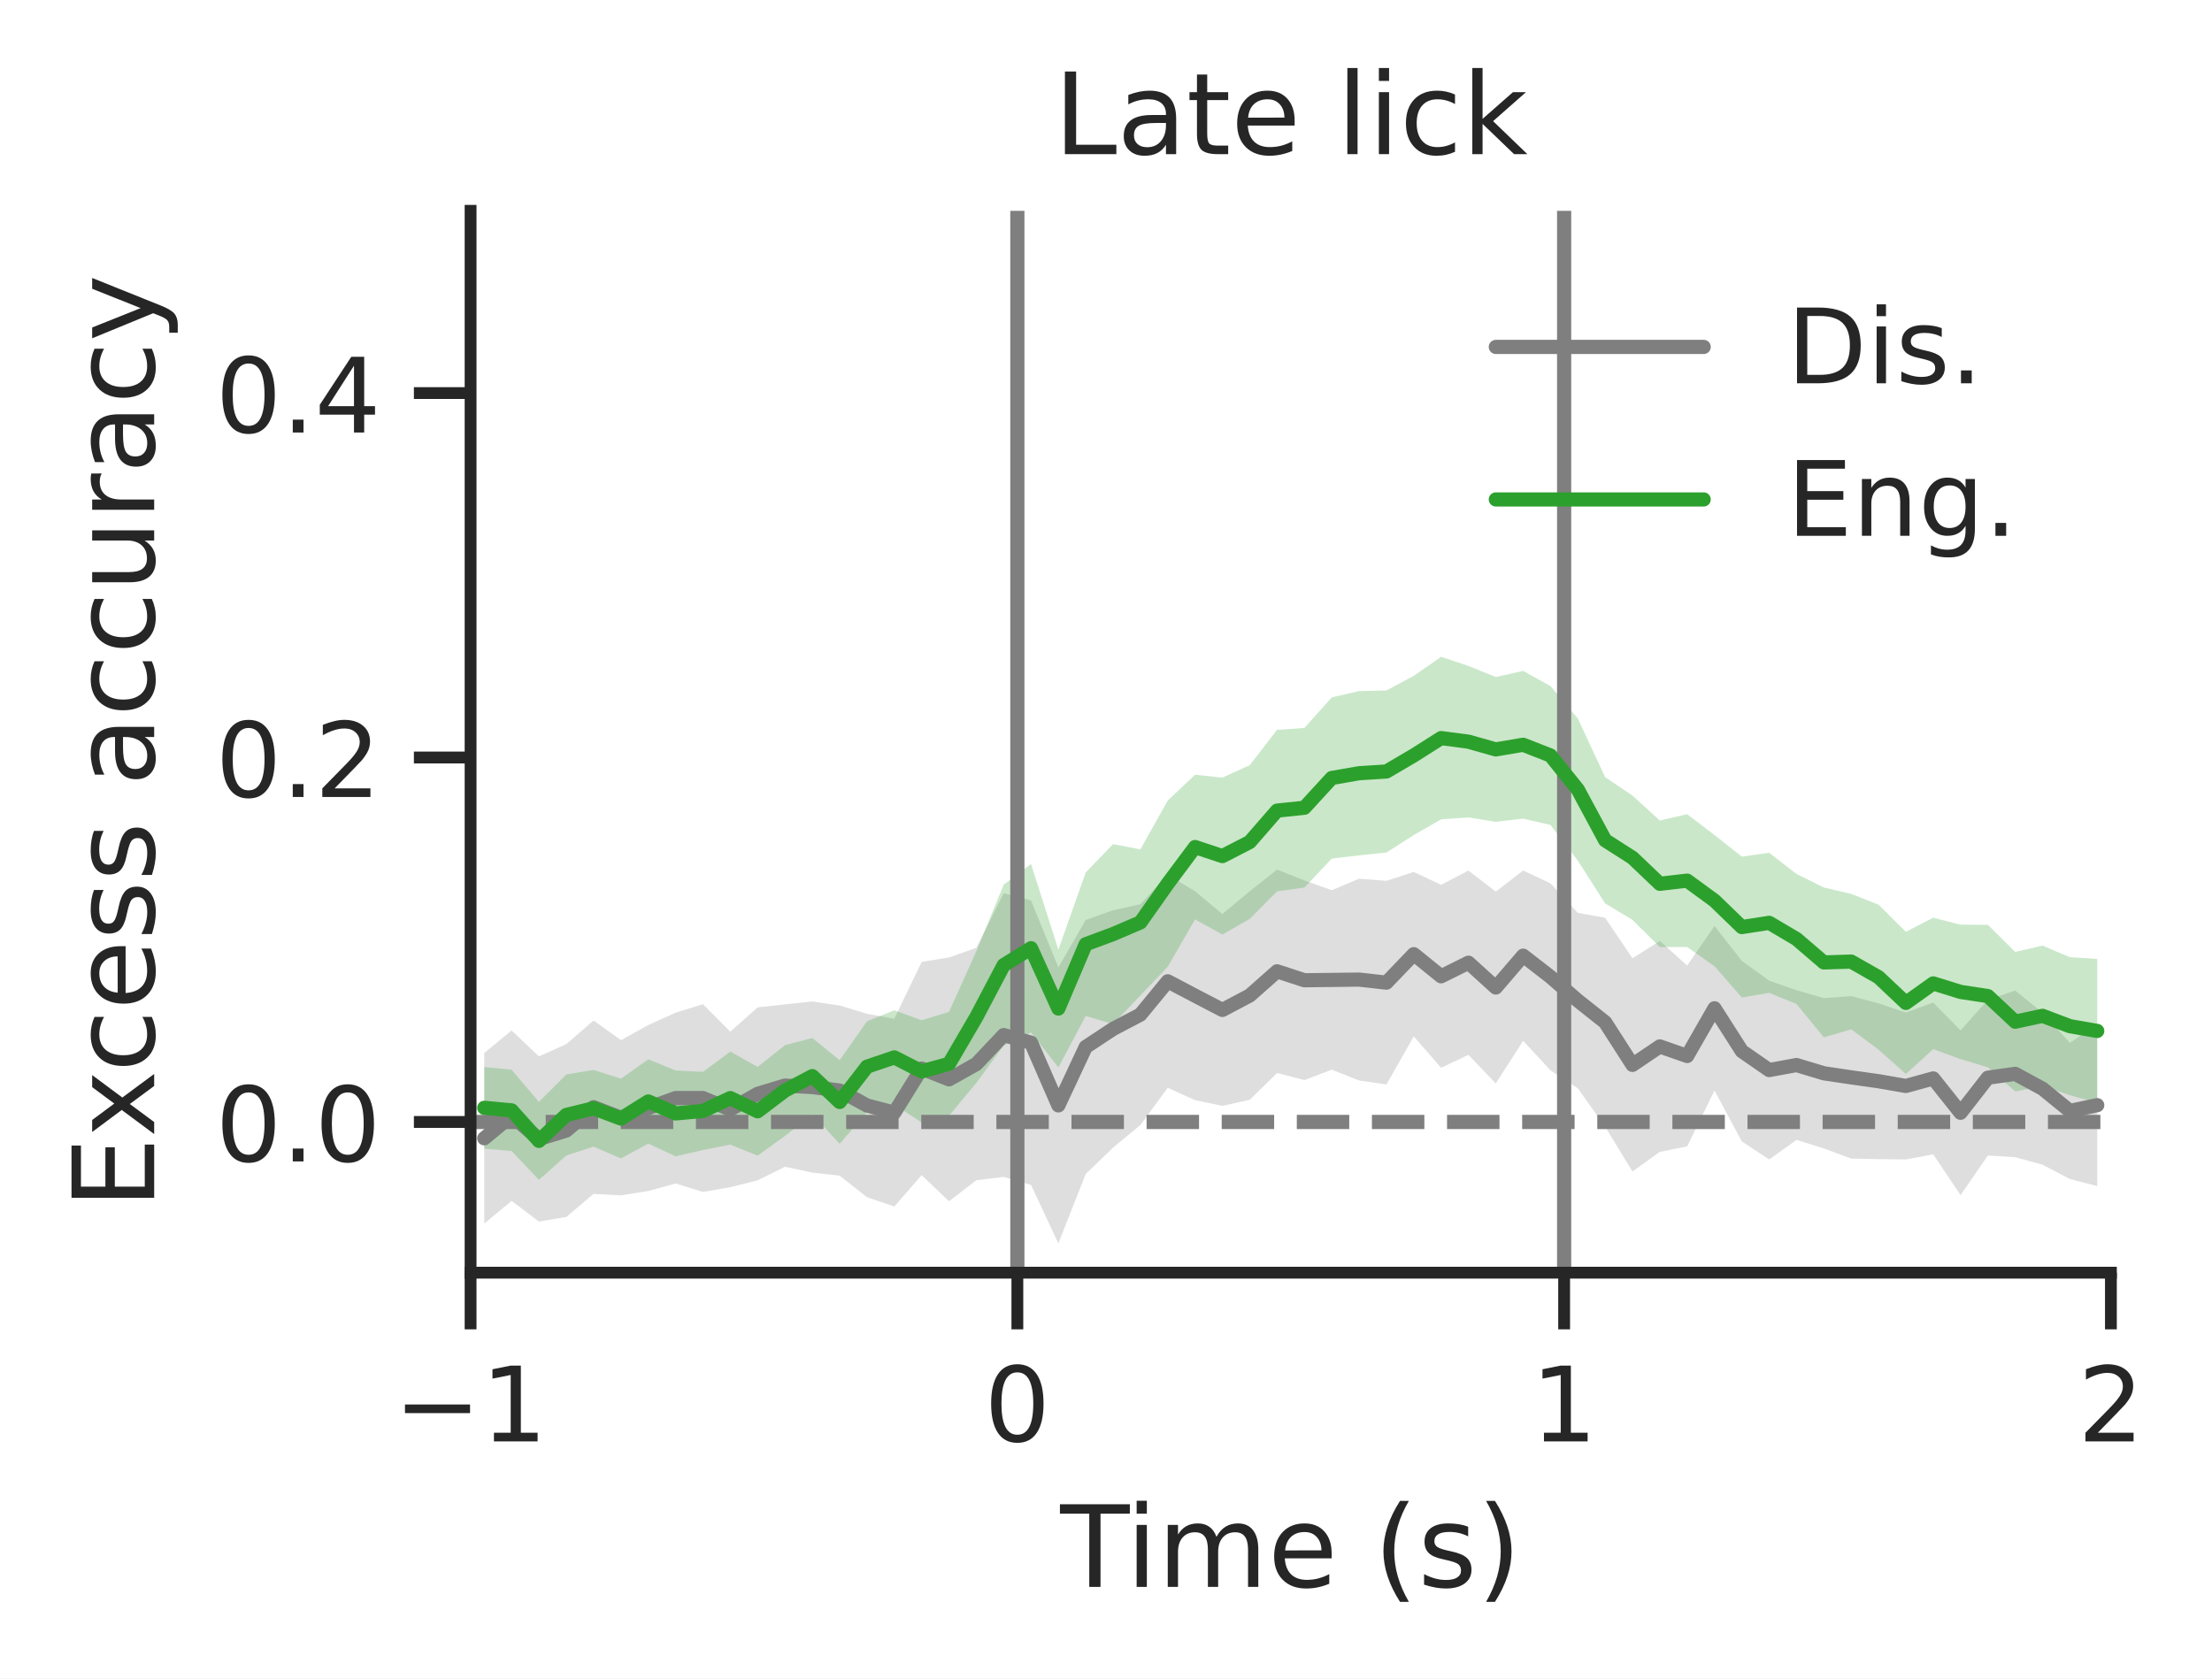
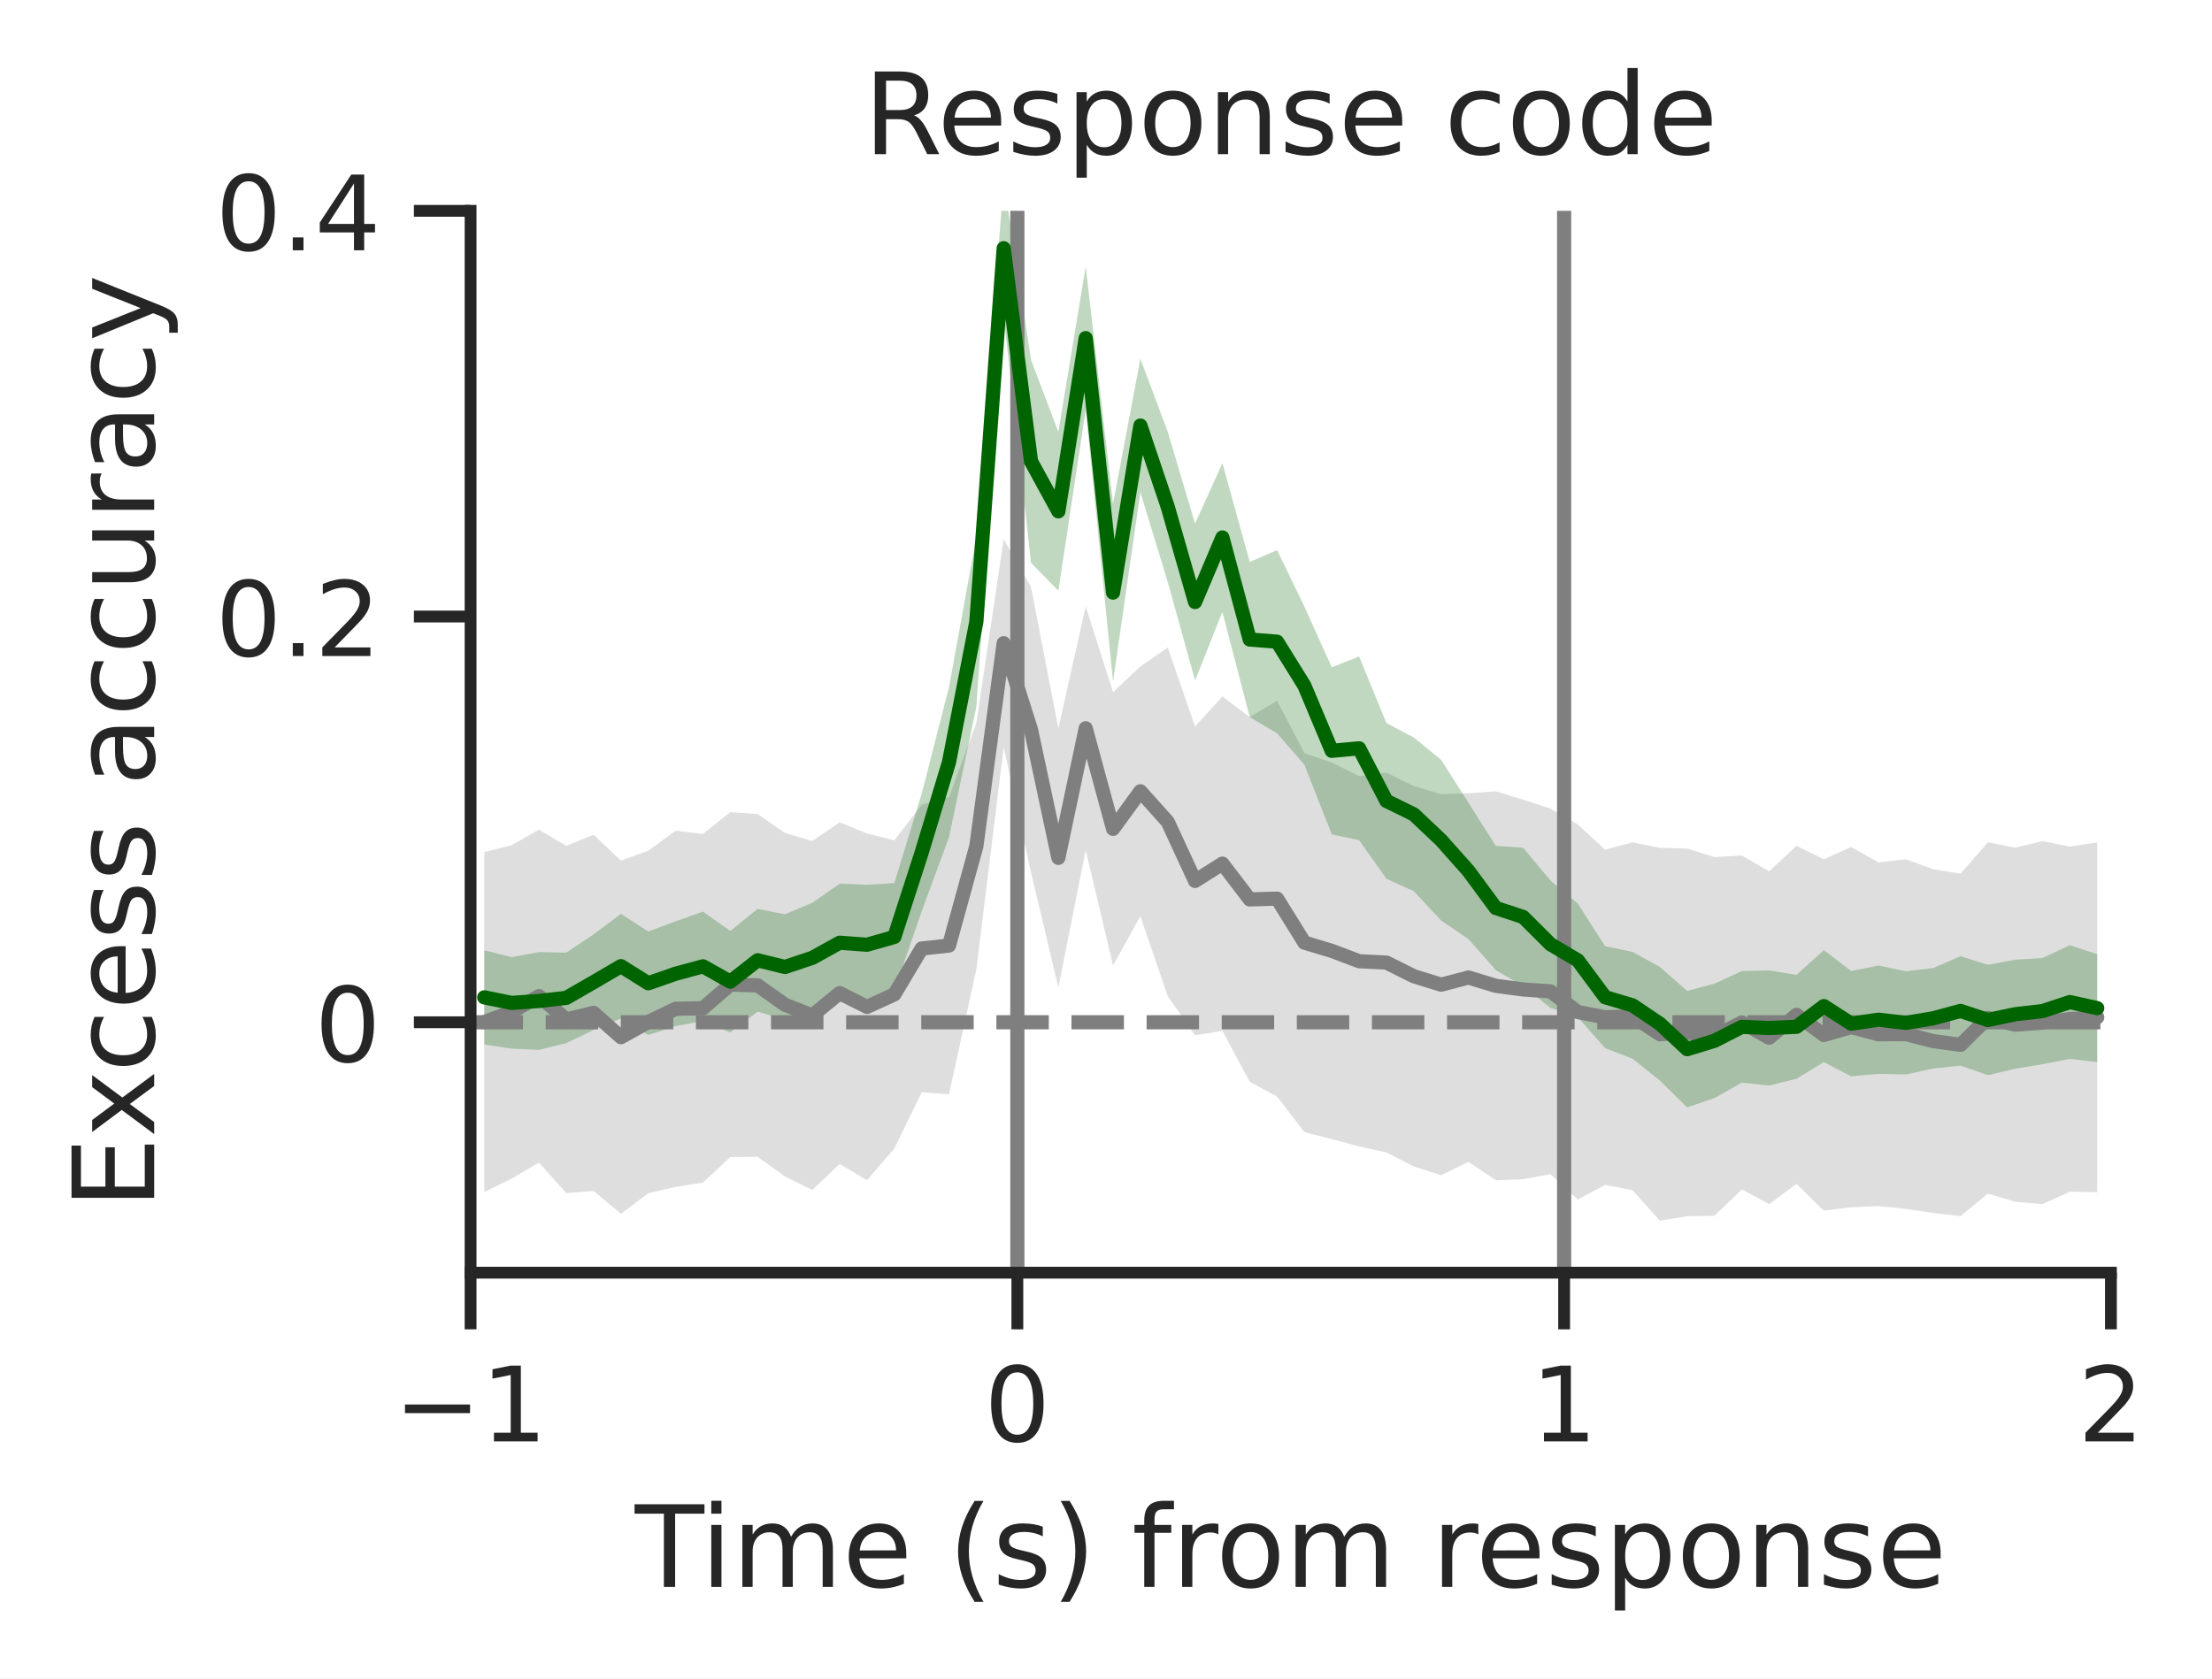
<svg xmlns="http://www.w3.org/2000/svg" xmlns:xlink="http://www.w3.org/1999/xlink" width="234.12pt" height="177.69pt" viewBox="0 0 234.12 177.69" version="1.1">
  <defs>
    <style type="text/css">*{stroke-linejoin: round; stroke-linecap: butt}</style>
  </defs>
  <g id="figure_1">
    <g id="patch_1">
      <path d="M 0 177.69  L 234.12 177.69  L 234.12 0  L 0 0  z " style="fill: #ffffff" />
    </g>
    <g id="axes_1">
      <g id="patch_2">
        <path d="M 49.807 134.73  L 223.42 134.73  L 223.42 22.318  L 49.807 22.318  z " style="fill: #ffffff" />
      </g>
      <g id="matplotlib.axis_1">
        <g id="xtick_1">
          <g id="line2d_1">
            <defs>
-               <path id="m84d039f10e" d="M 0 0  L 0 6  " style="stroke: #262626; stroke-width: 1.25" />
-             </defs>
-             <g>
-               <use xlink:href="#m84d039f10e" x="49.807" y="134.73" style="fill: #262626; stroke: #262626; stroke-width: 1.25" />
+               <path id="m0162874d51" d="M 0 0  L 0 6  " style="stroke: #262626; stroke-width: 1.25" />
+             </defs>
+             <g>
+               <use xlink:href="#m0162874d51" x="49.807" y="134.73" style="fill: #262626; stroke: #262626; stroke-width: 1.25" />
            </g>
          </g>
          <g id="text_1">
            <g style="fill: #262626" transform="translate(41.69898 152.5881) scale(0.11 -0.11)">
              <defs>
                <path id="DejaVuSans-2212" d="M 678 2272  L 4684 2272  L 4684 1741  L 678 1741  L 678 2272  z " transform="scale(0.015625)" />
                <path id="DejaVuSans-31" d="M 794 531  L 1825 531  L 1825 4091  L 703 3866  L 703 4441  L 1819 4666  L 2450 4666  L 2450 531  L 3481 531  L 3481 0  L 794 0  L 794 531  z " transform="scale(0.015625)" />
              </defs>
              <use xlink:href="#DejaVuSans-2212" />
              <use xlink:href="#DejaVuSans-31" transform="translate(83.78906 0)" />
            </g>
          </g>
        </g>
        <g id="xtick_2">
          <g id="line2d_2">
            <g>
-               <use xlink:href="#m84d039f10e" x="107.678" y="134.73" style="fill: #262626; stroke: #262626; stroke-width: 1.25" />
+               <use xlink:href="#m0162874d51" x="107.678" y="134.73" style="fill: #262626; stroke: #262626; stroke-width: 1.25" />
            </g>
          </g>
          <g id="text_2">
            <g style="fill: #262626" transform="translate(104.1788 152.5881) scale(0.11 -0.11)">
              <defs>
                <path id="DejaVuSans-30" d="M 2034 4250  Q 1547 4250 1301 3770  Q 1056 3291 1056 2328  Q 1056 1369 1301 889  Q 1547 409 2034 409  Q 2525 409 2770 889  Q 3016 1369 3016 2328  Q 3016 3291 2770 3770  Q 2525 4250 2034 4250  z M 2034 4750  Q 2819 4750 3233 4129  Q 3647 3509 3647 2328  Q 3647 1150 3233 529  Q 2819 -91 2034 -91  Q 1250 -91 836 529  Q 422 1150 422 2328  Q 422 3509 836 4129  Q 1250 4750 2034 4750  z " transform="scale(0.015625)" />
              </defs>
              <use xlink:href="#DejaVuSans-30" />
            </g>
          </g>
        </g>
        <g id="xtick_3">
          <g id="line2d_3">
            <g>
-               <use xlink:href="#m84d039f10e" x="165.549" y="134.73" style="fill: #262626; stroke: #262626; stroke-width: 1.25" />
+               <use xlink:href="#m0162874d51" x="165.549" y="134.73" style="fill: #262626; stroke: #262626; stroke-width: 1.25" />
            </g>
          </g>
          <g id="text_3">
            <g style="fill: #262626" transform="translate(162.0498 152.5881) scale(0.11 -0.11)">
              <use xlink:href="#DejaVuSans-31" />
            </g>
          </g>
        </g>
        <g id="xtick_4">
          <g id="line2d_4">
            <g>
-               <use xlink:href="#m84d039f10e" x="223.42" y="134.73" style="fill: #262626; stroke: #262626; stroke-width: 1.25" />
+               <use xlink:href="#m0162874d51" x="223.42" y="134.73" style="fill: #262626; stroke: #262626; stroke-width: 1.25" />
            </g>
          </g>
          <g id="text_4">
            <g style="fill: #262626" transform="translate(219.9208 152.5881) scale(0.11 -0.11)">
              <defs>
                <path id="DejaVuSans-32" d="M 1228 531  L 3431 531  L 3431 0  L 469 0  L 469 531  Q 828 903 1448 1529  Q 2069 2156 2228 2338  Q 2531 2678 2651 2914  Q 2772 3150 2772 3378  Q 2772 3750 2511 3984  Q 2250 4219 1831 4219  Q 1534 4219 1204 4116  Q 875 4013 500 3803  L 500 4441  Q 881 4594 1212 4672  Q 1544 4750 1819 4750  Q 2544 4750 2975 4387  Q 3406 4025 3406 3419  Q 3406 3131 3298 2873  Q 3191 2616 2906 2266  Q 2828 2175 2409 1742  Q 1991 1309 1228 531  z " transform="scale(0.015625)" />
              </defs>
              <use xlink:href="#DejaVuSans-32" />
            </g>
          </g>
        </g>
        <g id="text_5">
-           <g style="fill: #262626" transform="translate(112.219 167.9939) scale(0.12 -0.12)">
+           <g style="fill: #262626" transform="translate(67.19648 167.9939) scale(0.12 -0.12)">
            <defs>
              <path id="DejaVuSans-54" d="M -19 4666  L 3928 4666  L 3928 4134  L 2272 4134  L 2272 0  L 1638 0  L 1638 4134  L -19 4134  L -19 4666  z " transform="scale(0.015625)" />
              <path id="DejaVuSans-69" d="M 603 3500  L 1178 3500  L 1178 0  L 603 0  L 603 3500  z M 603 4863  L 1178 4863  L 1178 4134  L 603 4134  L 603 4863  z " transform="scale(0.015625)" />
              <path id="DejaVuSans-6d" d="M 3328 2828  Q 3544 3216 3844 3400  Q 4144 3584 4550 3584  Q 5097 3584 5394 3201  Q 5691 2819 5691 2113  L 5691 0  L 5113 0  L 5113 2094  Q 5113 2597 4934 2840  Q 4756 3084 4391 3084  Q 3944 3084 3684 2787  Q 3425 2491 3425 1978  L 3425 0  L 2847 0  L 2847 2094  Q 2847 2600 2669 2842  Q 2491 3084 2119 3084  Q 1678 3084 1418 2786  Q 1159 2488 1159 1978  L 1159 0  L 581 0  L 581 3500  L 1159 3500  L 1159 2956  Q 1356 3278 1631 3431  Q 1906 3584 2284 3584  Q 2666 3584 2933 3390  Q 3200 3197 3328 2828  z " transform="scale(0.015625)" />
              <path id="DejaVuSans-65" d="M 3597 1894  L 3597 1613  L 953 1613  Q 991 1019 1311 708  Q 1631 397 2203 397  Q 2534 397 2845 478  Q 3156 559 3463 722  L 3463 178  Q 3153 47 2828 -22  Q 2503 -91 2169 -91  Q 1331 -91 842 396  Q 353 884 353 1716  Q 353 2575 817 3079  Q 1281 3584 2069 3584  Q 2775 3584 3186 3129  Q 3597 2675 3597 1894  z M 3022 2063  Q 3016 2534 2758 2815  Q 2500 3097 2075 3097  Q 1594 3097 1305 2825  Q 1016 2553 972 2059  L 3022 2063  z " transform="scale(0.015625)" />
              <path id="DejaVuSans-20" transform="scale(0.015625)" />
              <path id="DejaVuSans-28" d="M 1984 4856  Q 1566 4138 1362 3434  Q 1159 2731 1159 2009  Q 1159 1288 1364 580  Q 1569 -128 1984 -844  L 1484 -844  Q 1016 -109 783 600  Q 550 1309 550 2009  Q 550 2706 781 3412  Q 1013 4119 1484 4856  L 1984 4856  z " transform="scale(0.015625)" />
              <path id="DejaVuSans-73" d="M 2834 3397  L 2834 2853  Q 2591 2978 2328 3040  Q 2066 3103 1784 3103  Q 1356 3103 1142 2972  Q 928 2841 928 2578  Q 928 2378 1081 2264  Q 1234 2150 1697 2047  L 1894 2003  Q 2506 1872 2764 1633  Q 3022 1394 3022 966  Q 3022 478 2636 193  Q 2250 -91 1575 -91  Q 1294 -91 989 -36  Q 684 19 347 128  L 347 722  Q 666 556 975 473  Q 1284 391 1588 391  Q 1994 391 2212 530  Q 2431 669 2431 922  Q 2431 1156 2273 1281  Q 2116 1406 1581 1522  L 1381 1569  Q 847 1681 609 1914  Q 372 2147 372 2553  Q 372 3047 722 3315  Q 1072 3584 1716 3584  Q 2034 3584 2315 3537  Q 2597 3491 2834 3397  z " transform="scale(0.015625)" />
              <path id="DejaVuSans-29" d="M 513 4856  L 1013 4856  Q 1481 4119 1714 3412  Q 1947 2706 1947 2009  Q 1947 1309 1714 600  Q 1481 -109 1013 -844  L 513 -844  Q 928 -128 1133 580  Q 1338 1288 1338 2009  Q 1338 2731 1133 3434  Q 928 4138 513 4856  z " transform="scale(0.015625)" />
+               <path id="DejaVuSans-66" d="M 2375 4863  L 2375 4384  L 1825 4384  Q 1516 4384 1395 4259  Q 1275 4134 1275 3809  L 1275 3500  L 2222 3500  L 2222 3053  L 1275 3053  L 1275 0  L 697 0  L 697 3053  L 147 3053  L 147 3500  L 697 3500  L 697 3744  Q 697 4328 969 4595  Q 1241 4863 1831 4863  L 2375 4863  z " transform="scale(0.015625)" />
+               <path id="DejaVuSans-72" d="M 2631 2963  Q 2534 3019 2420 3045  Q 2306 3072 2169 3072  Q 1681 3072 1420 2755  Q 1159 2438 1159 1844  L 1159 0  L 581 0  L 581 3500  L 1159 3500  L 1159 2956  Q 1341 3275 1631 3429  Q 1922 3584 2338 3584  Q 2397 3584 2469 3576  Q 2541 3569 2628 3553  L 2631 2963  z " transform="scale(0.015625)" />
+               <path id="DejaVuSans-6f" d="M 1959 3097  Q 1497 3097 1228 2736  Q 959 2375 959 1747  Q 959 1119 1226 758  Q 1494 397 1959 397  Q 2419 397 2687 759  Q 2956 1122 2956 1747  Q 2956 2369 2687 2733  Q 2419 3097 1959 3097  z M 1959 3584  Q 2709 3584 3137 3096  Q 3566 2609 3566 1747  Q 3566 888 3137 398  Q 2709 -91 1959 -91  Q 1206 -91 779 398  Q 353 888 353 1747  Q 353 2609 779 3096  Q 1206 3584 1959 3584  z " transform="scale(0.015625)" />
+               <path id="DejaVuSans-70" d="M 1159 525  L 1159 -1331  L 581 -1331  L 581 3500  L 1159 3500  L 1159 2969  Q 1341 3281 1617 3432  Q 1894 3584 2278 3584  Q 2916 3584 3314 3078  Q 3713 2572 3713 1747  Q 3713 922 3314 415  Q 2916 -91 2278 -91  Q 1894 -91 1617 61  Q 1341 213 1159 525  z M 3116 1747  Q 3116 2381 2855 2742  Q 2594 3103 2138 3103  Q 1681 3103 1420 2742  Q 1159 2381 1159 1747  Q 1159 1113 1420 752  Q 1681 391 2138 391  Q 2594 391 2855 752  Q 3116 1113 3116 1747  z " transform="scale(0.015625)" />
+               <path id="DejaVuSans-6e" d="M 3513 2113  L 3513 0  L 2938 0  L 2938 2094  Q 2938 2591 2744 2837  Q 2550 3084 2163 3084  Q 1697 3084 1428 2787  Q 1159 2491 1159 1978  L 1159 0  L 581 0  L 581 3500  L 1159 3500  L 1159 2956  Q 1366 3272 1645 3428  Q 1925 3584 2291 3584  Q 2894 3584 3203 3211  Q 3513 2838 3513 2113  z " transform="scale(0.015625)" />
            </defs>
            <use xlink:href="#DejaVuSans-54" />
            <use xlink:href="#DejaVuSans-69" transform="translate(57.95898 0)" />
            <use xlink:href="#DejaVuSans-6d" transform="translate(85.74219 0)" />
            <use xlink:href="#DejaVuSans-65" transform="translate(183.1543 0)" />
            <use xlink:href="#DejaVuSans-20" transform="translate(244.6777 0)" />
            <use xlink:href="#DejaVuSans-28" transform="translate(276.4648 0)" />
            <use xlink:href="#DejaVuSans-73" transform="translate(315.4785 0)" />
            <use xlink:href="#DejaVuSans-29" transform="translate(367.5781 0)" />
+             <use xlink:href="#DejaVuSans-20" transform="translate(406.5918 0)" />
+             <use xlink:href="#DejaVuSans-66" transform="translate(438.3789 0)" />
+             <use xlink:href="#DejaVuSans-72" transform="translate(473.584 0)" />
+             <use xlink:href="#DejaVuSans-6f" transform="translate(512.4473 0)" />
+             <use xlink:href="#DejaVuSans-6d" transform="translate(573.6289 0)" />
+             <use xlink:href="#DejaVuSans-20" transform="translate(671.041 0)" />
+             <use xlink:href="#DejaVuSans-72" transform="translate(702.8281 0)" />
+             <use xlink:href="#DejaVuSans-65" transform="translate(741.6914 0)" />
+             <use xlink:href="#DejaVuSans-73" transform="translate(803.2148 0)" />
+             <use xlink:href="#DejaVuSans-70" transform="translate(855.3145 0)" />
+             <use xlink:href="#DejaVuSans-6f" transform="translate(918.791 0)" />
+             <use xlink:href="#DejaVuSans-6e" transform="translate(979.9727 0)" />
+             <use xlink:href="#DejaVuSans-73" transform="translate(1043.352 0)" />
+             <use xlink:href="#DejaVuSans-65" transform="translate(1095.451 0)" />
          </g>
        </g>
      </g>
      <g id="matplotlib.axis_2">
        <g id="ytick_1">
          <g id="line2d_5">
            <defs>
-               <path id="m88e713828a" d="M 0 0  L -6 0  " style="stroke: #262626; stroke-width: 1.25" />
-             </defs>
-             <g>
-               <use xlink:href="#m88e713828a" x="49.807" y="118.773" style="fill: #262626; stroke: #262626; stroke-width: 1.25" />
+               <path id="mf075c3ca29" d="M 0 0  L -6 0  " style="stroke: #262626; stroke-width: 1.25" />
+             </defs>
+             <g>
+               <use xlink:href="#mf075c3ca29" x="49.807" y="108.219" style="fill: #262626; stroke: #262626; stroke-width: 1.25" />
            </g>
          </g>
          <g id="text_6">
-             <g style="fill: #262626" transform="translate(22.81375 122.9518) scale(0.11 -0.11)">
-               <defs>
-                 <path id="DejaVuSans-2e" d="M 684 794  L 1344 794  L 1344 0  L 684 0  L 684 794  z " transform="scale(0.015625)" />
-               </defs>
-               <use xlink:href="#DejaVuSans-30" />
-               <use xlink:href="#DejaVuSans-2e" transform="translate(63.62305 0)" />
-               <use xlink:href="#DejaVuSans-30" transform="translate(95.41016 0)" />
+             <g style="fill: #262626" transform="translate(33.30844 112.3979) scale(0.11 -0.11)">
+               <use xlink:href="#DejaVuSans-30" />
            </g>
          </g>
        </g>
        <g id="ytick_2">
          <g id="line2d_6">
            <g>
-               <use xlink:href="#m88e713828a" x="49.807" y="80.191" style="fill: #262626; stroke: #262626; stroke-width: 1.25" />
+               <use xlink:href="#mf075c3ca29" x="49.807" y="65.268" style="fill: #262626; stroke: #262626; stroke-width: 1.25" />
            </g>
          </g>
          <g id="text_7">
-             <g style="fill: #262626" transform="translate(22.81375 84.37) scale(0.11 -0.11)">
+             <g style="fill: #262626" transform="translate(22.81375 69.44757) scale(0.11 -0.11)">
+               <defs>
+                 <path id="DejaVuSans-2e" d="M 684 794  L 1344 794  L 1344 0  L 684 0  L 684 794  z " transform="scale(0.015625)" />
+               </defs>
              <use xlink:href="#DejaVuSans-30" />
              <use xlink:href="#DejaVuSans-2e" transform="translate(63.62305 0)" />
              <use xlink:href="#DejaVuSans-32" transform="translate(95.41016 0)" />
            </g>
          </g>
        </g>
        <g id="ytick_3">
          <g id="line2d_7">
            <g>
-               <use xlink:href="#m88e713828a" x="49.807" y="41.609" style="fill: #262626; stroke: #262626; stroke-width: 1.25" />
+               <use xlink:href="#mf075c3ca29" x="49.807" y="22.318" style="fill: #262626; stroke: #262626; stroke-width: 1.25" />
            </g>
          </g>
          <g id="text_8">
-             <g style="fill: #262626" transform="translate(22.81375 45.78818) scale(0.11 -0.11)">
+             <g style="fill: #262626" transform="translate(22.81375 26.49727) scale(0.11 -0.11)">
              <defs>
                <path id="DejaVuSans-34" d="M 2419 4116  L 825 1625  L 2419 1625  L 2419 4116  z M 2253 4666  L 3047 4666  L 3047 1625  L 3713 1625  L 3713 1100  L 3047 1100  L 3047 0  L 2419 0  L 2419 1100  L 313 1100  L 313 1709  L 2253 4666  z " transform="scale(0.015625)" />
              </defs>
              <use xlink:href="#DejaVuSans-30" />
              <use xlink:href="#DejaVuSans-2e" transform="translate(63.62305 0)" />
              <use xlink:href="#DejaVuSans-34" transform="translate(95.41016 0)" />
            </g>
          </g>
        </g>
        <g id="text_9">
          <g style="fill: #262626" transform="translate(16.31812 127.9818) rotate(-90) scale(0.12 -0.12)">
            <defs>
              <path id="DejaVuSans-45" d="M 628 4666  L 3578 4666  L 3578 4134  L 1259 4134  L 1259 2753  L 3481 2753  L 3481 2222  L 1259 2222  L 1259 531  L 3634 531  L 3634 0  L 628 0  L 628 4666  z " transform="scale(0.015625)" />
              <path id="DejaVuSans-78" d="M 3513 3500  L 2247 1797  L 3578 0  L 2900 0  L 1881 1375  L 863 0  L 184 0  L 1544 1831  L 300 3500  L 978 3500  L 1906 2253  L 2834 3500  L 3513 3500  z " transform="scale(0.015625)" />
              <path id="DejaVuSans-63" d="M 3122 3366  L 3122 2828  Q 2878 2963 2633 3030  Q 2388 3097 2138 3097  Q 1578 3097 1268 2742  Q 959 2388 959 1747  Q 959 1106 1268 751  Q 1578 397 2138 397  Q 2388 397 2633 464  Q 2878 531 3122 666  L 3122 134  Q 2881 22 2623 -34  Q 2366 -91 2075 -91  Q 1284 -91 818 406  Q 353 903 353 1747  Q 353 2603 823 3093  Q 1294 3584 2113 3584  Q 2378 3584 2631 3529  Q 2884 3475 3122 3366  z " transform="scale(0.015625)" />
              <path id="DejaVuSans-61" d="M 2194 1759  Q 1497 1759 1228 1600  Q 959 1441 959 1056  Q 959 750 1161 570  Q 1363 391 1709 391  Q 2188 391 2477 730  Q 2766 1069 2766 1631  L 2766 1759  L 2194 1759  z M 3341 1997  L 3341 0  L 2766 0  L 2766 531  Q 2569 213 2275 61  Q 1981 -91 1556 -91  Q 1019 -91 701 211  Q 384 513 384 1019  Q 384 1609 779 1909  Q 1175 2209 1959 2209  L 2766 2209  L 2766 2266  Q 2766 2663 2505 2880  Q 2244 3097 1772 3097  Q 1472 3097 1187 3025  Q 903 2953 641 2809  L 641 3341  Q 956 3463 1253 3523  Q 1550 3584 1831 3584  Q 2591 3584 2966 3190  Q 3341 2797 3341 1997  z " transform="scale(0.015625)" />
              <path id="DejaVuSans-75" d="M 544 1381  L 544 3500  L 1119 3500  L 1119 1403  Q 1119 906 1312 657  Q 1506 409 1894 409  Q 2359 409 2629 706  Q 2900 1003 2900 1516  L 2900 3500  L 3475 3500  L 3475 0  L 2900 0  L 2900 538  Q 2691 219 2414 64  Q 2138 -91 1772 -91  Q 1169 -91 856 284  Q 544 659 544 1381  z M 1991 3584  L 1991 3584  z " transform="scale(0.015625)" />
-               <path id="DejaVuSans-72" d="M 2631 2963  Q 2534 3019 2420 3045  Q 2306 3072 2169 3072  Q 1681 3072 1420 2755  Q 1159 2438 1159 1844  L 1159 0  L 581 0  L 581 3500  L 1159 3500  L 1159 2956  Q 1341 3275 1631 3429  Q 1922 3584 2338 3584  Q 2397 3584 2469 3576  Q 2541 3569 2628 3553  L 2631 2963  z " transform="scale(0.015625)" />
              <path id="DejaVuSans-79" d="M 2059 -325  Q 1816 -950 1584 -1140  Q 1353 -1331 966 -1331  L 506 -1331  L 506 -850  L 844 -850  Q 1081 -850 1212 -737  Q 1344 -625 1503 -206  L 1606 56  L 191 3500  L 800 3500  L 1894 763  L 2988 3500  L 3597 3500  L 2059 -325  z " transform="scale(0.015625)" />
            </defs>
            <use xlink:href="#DejaVuSans-45" />
            <use xlink:href="#DejaVuSans-78" transform="translate(63.18359 0)" />
            <use xlink:href="#DejaVuSans-63" transform="translate(120.6133 0)" />
            <use xlink:href="#DejaVuSans-65" transform="translate(175.5938 0)" />
            <use xlink:href="#DejaVuSans-73" transform="translate(237.1172 0)" />
            <use xlink:href="#DejaVuSans-73" transform="translate(289.2168 0)" />
            <use xlink:href="#DejaVuSans-20" transform="translate(341.3164 0)" />
            <use xlink:href="#DejaVuSans-61" transform="translate(373.1035 0)" />
            <use xlink:href="#DejaVuSans-63" transform="translate(434.3828 0)" />
            <use xlink:href="#DejaVuSans-63" transform="translate(489.3633 0)" />
            <use xlink:href="#DejaVuSans-75" transform="translate(544.3438 0)" />
            <use xlink:href="#DejaVuSans-72" transform="translate(607.7227 0)" />
            <use xlink:href="#DejaVuSans-61" transform="translate(648.8359 0)" />
            <use xlink:href="#DejaVuSans-63" transform="translate(710.1152 0)" />
            <use xlink:href="#DejaVuSans-79" transform="translate(765.0957 0)" />
          </g>
        </g>
      </g>
      <g id="FillBetweenPolyCollection_1">
-         <path d="M 51.254 111.476  L 51.254 129.529  L 54.148 127.129  L 57.041 129.316  L 59.935 128.833  L 62.828 126.385  L 65.722 126.545  L 68.615 126.085  L 71.509 125.285  L 74.402 126.184  L 77.296 125.679  L 80.189 124.952  L 83.083 123.514  L 85.977 124.137  L 88.87 124.454  L 91.764 126.739  L 94.657 127.724  L 97.551 124.403  L 100.444 127.169  L 103.338 124.941  L 106.231 124.588  L 109.125 125.441  L 112.018 131.625  L 114.912 124.285  L 117.806 121.491  L 120.699 119.094  L 123.593 115.156  L 126.486 116.465  L 129.38 117.068  L 132.273 116.427  L 135.167 113.59  L 138.06 114.34  L 140.954 113.238  L 143.848 114.382  L 146.741 114.804  L 149.635 109.716  L 152.528 113.036  L 155.422 111.671  L 158.315 114.697  L 161.209 110.181  L 164.102 113.307  L 166.996 115.21  L 169.889 119.275  L 172.783 124.016  L 175.677 121.938  L 178.57 121.362  L 181.464 115.448  L 184.357 120.831  L 187.251 122.747  L 190.144 120.674  L 193.038 121.573  L 195.931 122.652  L 198.825 122.708  L 201.719 122.742  L 204.612 122.203  L 207.506 126.517  L 210.399 122.326  L 213.293 122.504  L 216.186 123.3  L 219.08 124.814  L 221.973 125.558  L 221.973 108.433  L 221.973 108.433  L 219.08 110.402  L 216.186 107.207  L 213.293 104.858  L 210.399 105.848  L 207.506 109.087  L 204.612 106.129  L 201.719 107.189  L 198.825 106.213  L 195.931 105.454  L 193.038 105.669  L 190.144 104.823  L 187.251 103.816  L 184.357 101.719  L 181.464 98.032  L 178.57 102.219  L 175.677 99.614  L 172.783 101.447  L 169.889 97.164  L 166.996 96.636  L 164.102 93.513  L 161.209 92.158  L 158.315 94.387  L 155.422 92.162  L 152.528 93.67  L 149.635 92.306  L 146.741 93.248  L 143.848 93.023  L 140.954 94.239  L 138.06 93.206  L 135.167 92.059  L 132.273 94.35  L 129.38 96.762  L 126.486 94.348  L 123.593 92.613  L 120.699 95.721  L 117.806 96.363  L 114.912 97.393  L 112.018 102.418  L 109.125 95.323  L 106.231 94.562  L 103.338 100.34  L 100.444 101.361  L 97.551 101.829  L 94.657 107.85  L 91.764 107.323  L 88.87 106.447  L 85.977 106.019  L 83.083 106.328  L 80.189 106.644  L 77.296 109.216  L 74.402 106.307  L 71.509 107.205  L 68.615 108.515  L 65.722 110.116  L 62.828 108.033  L 59.935 110.536  L 57.041 111.833  L 54.148 109.087  L 51.254 111.476  z " clip-path="url(#p50dd350fef)" style="fill: #7f7f7f; fill-opacity: 0.25" />
+         <path d="M 51.254 90.213  L 51.254 126.19  L 54.148 124.77  L 57.041 123.073  L 59.935 126.299  L 62.828 126.083  L 65.722 128.489  L 68.615 126.321  L 71.509 125.648  L 74.402 125.189  L 77.296 122.483  L 80.189 122.46  L 83.083 124.545  L 85.977 125.972  L 88.87 123.217  L 91.764 124.942  L 94.657 121.58  L 97.551 115.637  L 100.444 115.832  L 103.338 102.61  L 106.231 79.092  L 109.125 92.363  L 112.018 104.525  L 114.912 89.996  L 117.806 102.211  L 120.699 96.984  L 123.593 105.448  L 126.486 109.591  L 129.38 109.132  L 132.273 114.514  L 135.167 116.087  L 138.06 119.85  L 140.954 120.59  L 143.848 121.357  L 146.741 122.006  L 149.635 123.48  L 152.528 124.409  L 155.422 122.988  L 158.315 124.946  L 161.209 124.836  L 164.102 124.295  L 166.996 126.99  L 169.889 125.437  L 172.783 125.992  L 175.677 129.225  L 178.57 128.753  L 181.464 128.706  L 184.357 125.909  L 187.251 127.478  L 190.144 125.323  L 193.038 128.161  L 195.931 127.803  L 198.825 127.681  L 201.719 127.978  L 204.612 128.408  L 207.506 128.739  L 210.399 126.355  L 213.293 127.223  L 216.186 127.472  L 219.08 126.152  L 221.973 126.214  L 221.973 89.176  L 221.973 89.176  L 219.08 89.624  L 216.186 89.047  L 213.293 89.731  L 210.399 89.17  L 207.506 92.484  L 204.612 92.023  L 201.719 90.965  L 198.825 91.303  L 195.931 89.657  L 193.038 90.967  L 190.144 89.546  L 187.251 92.235  L 184.357 90.572  L 181.464 90.732  L 178.57 89.837  L 175.677 89.748  L 172.783 89.178  L 169.889 89.954  L 166.996 87.284  L 164.102 85.602  L 161.209 84.658  L 158.315 83.777  L 155.422 83.977  L 152.528 84.073  L 149.635 83.209  L 146.741 81.793  L 143.848 82.159  L 140.954 80.73  L 138.06 79.733  L 135.167 74.175  L 132.273 75.917  L 129.38 73.72  L 126.486 76.924  L 123.593 68.552  L 120.699 70.559  L 117.806 73.277  L 114.912 64.196  L 112.018 77.104  L 109.125 62.158  L 106.231 57.084  L 103.338 76.544  L 100.444 84.363  L 97.551 85.19  L 94.657 88.958  L 91.764 88.243  L 88.87 87.048  L 85.977 89.032  L 83.083 88.185  L 80.189 86.176  L 77.296 85.978  L 74.402 88.282  L 71.509 87.942  L 68.615 90.056  L 65.722 91.11  L 62.828 88.365  L 59.935 89.55  L 57.041 87.829  L 54.148 89.476  L 51.254 90.213  z " clip-path="url(#pde5c296a1f)" style="fill: #7f7f7f; fill-opacity: 0.25" />
      </g>
      <g id="FillBetweenPolyCollection_2">
-         <path d="M 51.254 112.953  L 51.254 121.598  L 54.148 121.849  L 57.041 124.906  L 59.935 122.322  L 62.828 121.384  L 65.722 122.636  L 68.615 121.066  L 71.509 122.414  L 74.402 121.747  L 77.296 121.172  L 80.189 122.341  L 83.083 120.254  L 85.977 117.956  L 88.87 121.089  L 91.764 117.726  L 94.657 116.925  L 97.551 118.833  L 100.444 118.116  L 103.338 114.63  L 106.231 110.685  L 109.125 109.302  L 112.018 112.997  L 114.912 107.552  L 117.806 108.413  L 120.699 105.381  L 123.593 102.342  L 126.486 97.329  L 129.38 98.934  L 132.273 97.276  L 135.167 94.362  L 138.06 93.959  L 140.954 90.895  L 143.848 90.55  L 146.741 90.25  L 149.635 88.403  L 152.528 86.738  L 155.422 86.533  L 158.315 87.001  L 161.209 86.662  L 164.102 87.329  L 166.996 91.1  L 169.889 95.639  L 172.783 97.383  L 175.677 100.262  L 178.57 100.26  L 181.464 102.289  L 184.357 105.6  L 187.251 105.108  L 190.144 106.286  L 193.038 109.819  L 195.931 108.965  L 198.825 111.118  L 201.719 113.698  L 204.612 111.063  L 207.506 112.122  L 210.399 112.991  L 213.293 115.545  L 216.186 114.972  L 219.08 115.938  L 221.973 116.756  L 221.973 101.52  L 221.973 101.52  L 219.08 101.332  L 216.186 100.105  L 213.293 100.774  L 210.399 97.906  L 207.506 97.893  L 204.612 97.152  L 201.719 98.646  L 198.825 95.769  L 195.931 94.627  L 193.038 93.953  L 190.144 92.519  L 187.251 90.281  L 184.357 90.684  L 181.464 88.399  L 178.57 86.194  L 175.677 86.862  L 172.783 84.222  L 169.889 82.27  L 166.996 76.063  L 164.102 72.628  L 161.209 71.022  L 158.315 71.67  L 155.422 70.498  L 152.528 69.535  L 149.635 71.546  L 146.741 73.094  L 143.848 73.161  L 140.954 73.822  L 138.06 77.063  L 135.167 77.263  L 132.273 81.001  L 129.38 82.324  L 126.486 82.012  L 123.593 84.752  L 120.699 89.915  L 117.806 89.362  L 114.912 92.367  L 112.018 100.534  L 109.125 91.463  L 106.231 93.662  L 103.338 100.698  L 100.444 107.122  L 97.551 108.006  L 94.657 106.952  L 91.764 108.115  L 88.87 112.233  L 85.977 109.885  L 83.083 110.646  L 80.189 112.949  L 77.296 111.323  L 74.402 113.47  L 71.509 113.325  L 68.615 112.142  L 65.722 114.193  L 62.828 113.266  L 59.935 113.744  L 57.041 116.651  L 54.148 113.244  L 51.254 112.953  z " clip-path="url(#p50dd350fef)" style="fill: #2ca02c; fill-opacity: 0.25" />
+         <path d="M 51.254 100.593  L 51.254 110.571  L 54.148 111.013  L 57.041 111.14  L 59.935 110.426  L 62.828 109.036  L 65.722 107.815  L 68.615 109.567  L 71.509 108.628  L 74.402 108.089  L 77.296 109.293  L 80.189 107.097  L 83.083 107.944  L 85.977 107.235  L 88.87 106.041  L 91.764 106.363  L 94.657 104.886  L 97.551 96.479  L 100.444 88.629  L 103.338 74.817  L 106.231 33.416  L 109.125 59.591  L 112.018 62.535  L 114.912 43.384  L 117.806 72.128  L 120.699 52.114  L 123.593 61.603  L 126.486 72.028  L 129.38 64.766  L 132.273 75.915  L 135.167 77.63  L 138.06 80.96  L 140.954 88.327  L 143.848 88.944  L 146.741 93.033  L 149.635 94.341  L 152.528 97.448  L 155.422 99.414  L 158.315 102.692  L 161.209 104.409  L 164.102 106.695  L 166.996 107.687  L 169.889 110.962  L 172.783 112.076  L 175.677 114.383  L 178.57 117.231  L 181.464 116.238  L 184.357 114.613  L 187.251 114.92  L 190.144 114.198  L 193.038 112.437  L 195.931 113.941  L 198.825 113.683  L 201.719 113.744  L 204.612 113.121  L 207.506 112.806  L 210.399 113.824  L 213.293 113.136  L 216.186 112.66  L 219.08 112.098  L 221.973 112.432  L 221.973 101.015  L 221.973 101.015  L 219.08 100.063  L 216.186 101.415  L 213.293 101.6  L 210.399 102.135  L 207.506 101.229  L 204.612 102.479  L 201.719 102.825  L 198.825 102.211  L 195.931 102.794  L 193.038 100.584  L 190.144 103.205  L 187.251 102.733  L 184.357 102.799  L 181.464 104.128  L 178.57 104.904  L 175.677 102.355  L 172.783 100.769  L 169.889 100.172  L 166.996 95.65  L 164.102 93.217  L 161.209 89.739  L 158.315 89.548  L 155.422 84.983  L 152.528 80.439  L 149.635 78.074  L 146.741 76.548  L 143.848 69.495  L 140.954 70.642  L 138.06 64.219  L 135.167 58.234  L 132.273 59.491  L 129.38 49.03  L 126.486 55.433  L 123.593 45.707  L 120.699 37.988  L 117.806 53.338  L 114.912 28.203  L 112.018 45.726  L 109.125 38.102  L 106.231 19.136  L 103.338 56.836  L 100.444 72.738  L 97.551 84.035  L 94.657 93.488  L 91.764 93.662  L 88.87 93.556  L 85.977 95.567  L 83.083 96.791  L 80.189 96.215  L 77.296 98.554  L 74.402 96.507  L 71.509 97.536  L 68.615 98.613  L 65.722 96.742  L 62.828 98.912  L 59.935 100.849  L 57.041 100.793  L 54.148 101.328  L 51.254 100.593  z " clip-path="url(#pde5c296a1f)" style="fill: #006400; fill-opacity: 0.25" />
      </g>
      <g id="line2d_8">
-         <path d="M 107.678 134.73  L 107.678 22.318  " clip-path="url(#p50dd350fef)" style="fill: none; stroke: #7f7f7f; stroke-width: 1.5; stroke-linecap: round" />
+         <path d="M 107.678 134.73  L 107.678 22.318  " clip-path="url(#pde5c296a1f)" style="fill: none; stroke: #7f7f7f; stroke-width: 1.5; stroke-linecap: round" />
      </g>
      <g id="line2d_9">
-         <path d="M 165.549 134.73  L 165.549 22.318  " clip-path="url(#p50dd350fef)" style="fill: none; stroke: #7f7f7f; stroke-width: 1.5; stroke-linecap: round" />
+         <path d="M 165.549 134.73  L 165.549 22.318  " clip-path="url(#pde5c296a1f)" style="fill: none; stroke: #7f7f7f; stroke-width: 1.5; stroke-linecap: round" />
      </g>
      <g id="line2d_10">
-         <path d="M 49.807 118.773  L 223.42 118.773  " clip-path="url(#p50dd350fef)" style="fill: none; stroke-dasharray: 5.55,2.4; stroke-dashoffset: 0; stroke: #7f7f7f; stroke-width: 1.5" />
+         <path d="M 49.807 108.219  L 223.42 108.219  " clip-path="url(#pde5c296a1f)" style="fill: none; stroke-dasharray: 5.55,2.4; stroke-dashoffset: 0; stroke: #7f7f7f; stroke-width: 1.5" />
      </g>
      <g id="line2d_11">
-         <path d="M 51.254 120.502  L 54.148 118.108  L 57.041 120.574  L 59.935 119.685  L 62.828 117.209  L 65.722 118.33  L 68.615 117.3  L 71.509 116.245  L 74.402 116.245  L 77.296 117.448  L 80.189 115.798  L 83.083 114.921  L 85.977 115.078  L 88.87 115.45  L 91.764 117.031  L 94.657 117.787  L 97.551 113.116  L 100.444 114.265  L 103.338 112.641  L 106.231 109.575  L 109.125 110.382  L 112.018 117.022  L 114.912 110.839  L 117.806 108.927  L 120.699 107.408  L 123.593 103.884  L 126.486 105.407  L 129.38 106.915  L 132.273 105.388  L 135.167 102.825  L 138.06 103.773  L 140.954 103.738  L 143.848 103.702  L 146.741 104.026  L 149.635 101.011  L 152.528 103.353  L 155.422 101.917  L 158.315 104.542  L 161.209 101.17  L 164.102 103.41  L 166.996 105.923  L 169.889 108.22  L 172.783 112.732  L 175.677 110.776  L 178.57 111.791  L 181.464 106.74  L 184.357 111.275  L 187.251 113.282  L 190.144 112.749  L 193.038 113.621  L 195.931 114.053  L 198.825 114.461  L 201.719 114.965  L 204.612 114.166  L 207.506 117.802  L 210.399 114.087  L 213.293 113.681  L 216.186 115.254  L 219.08 117.608  L 221.973 116.995  " clip-path="url(#p50dd350fef)" style="fill: none; stroke: #7f7f7f; stroke-width: 1.5; stroke-linecap: round" />
+         <path d="M 51.254 108.202  L 54.148 107.123  L 57.041 105.451  L 59.935 107.924  L 62.828 107.224  L 65.722 109.799  L 68.615 108.189  L 71.509 106.795  L 74.402 106.736  L 77.296 104.231  L 80.189 104.318  L 83.083 106.365  L 85.977 107.502  L 88.87 105.132  L 91.764 106.593  L 94.657 105.269  L 97.551 100.413  L 100.444 100.098  L 103.338 89.577  L 106.231 68.088  L 109.125 77.26  L 112.018 90.814  L 114.912 77.096  L 117.806 87.744  L 120.699 83.771  L 123.593 87  L 126.486 93.258  L 129.38 91.426  L 132.273 95.215  L 135.167 95.131  L 138.06 99.791  L 140.954 100.66  L 143.848 101.758  L 146.741 101.9  L 149.635 103.344  L 152.528 104.241  L 155.422 103.482  L 158.315 104.361  L 161.209 104.747  L 164.102 104.949  L 166.996 107.137  L 169.889 107.695  L 172.783 107.585  L 175.677 109.487  L 178.57 109.295  L 181.464 109.719  L 184.357 108.24  L 187.251 109.857  L 190.144 107.434  L 193.038 109.564  L 195.931 108.73  L 198.825 109.492  L 201.719 109.472  L 204.612 110.215  L 207.506 110.611  L 210.399 107.762  L 213.293 108.477  L 216.186 108.26  L 219.08 107.888  L 221.973 107.695  " clip-path="url(#pde5c296a1f)" style="fill: none; stroke: #7f7f7f; stroke-width: 1.5; stroke-linecap: round" />
      </g>
      <g id="line2d_12">
-         <path d="M 51.254 117.276  L 54.148 117.546  L 57.041 120.779  L 59.935 118.033  L 62.828 117.325  L 65.722 118.415  L 68.615 116.604  L 71.509 117.869  L 74.402 117.608  L 77.296 116.248  L 80.189 117.645  L 83.083 115.45  L 85.977 113.921  L 88.87 116.661  L 91.764 112.92  L 94.657 111.939  L 97.551 113.42  L 100.444 112.619  L 103.338 107.664  L 106.231 102.173  L 109.125 100.382  L 112.018 106.766  L 114.912 99.96  L 117.806 98.888  L 120.699 97.648  L 123.593 93.547  L 126.486 89.67  L 129.38 90.629  L 132.273 89.139  L 135.167 85.813  L 138.06 85.511  L 140.954 82.358  L 143.848 81.856  L 146.741 81.672  L 149.635 79.974  L 152.528 78.137  L 155.422 78.516  L 158.315 79.335  L 161.209 78.842  L 164.102 79.978  L 166.996 83.581  L 169.889 88.954  L 172.783 90.803  L 175.677 93.562  L 178.57 93.227  L 181.464 95.344  L 184.357 98.142  L 187.251 97.694  L 190.144 99.402  L 193.038 101.886  L 195.931 101.796  L 198.825 103.443  L 201.719 106.172  L 204.612 104.107  L 207.506 105.007  L 210.399 105.448  L 213.293 108.16  L 216.186 107.538  L 219.08 108.635  L 221.973 109.138  " clip-path="url(#p50dd350fef)" style="fill: none; stroke: #2ca02c; stroke-width: 1.5; stroke-linecap: round" />
+         <path d="M 51.254 105.582  L 54.148 106.171  L 57.041 105.967  L 59.935 105.637  L 62.828 103.974  L 65.722 102.279  L 68.615 104.09  L 71.509 103.082  L 74.402 102.298  L 77.296 103.923  L 80.189 101.656  L 83.083 102.368  L 85.977 101.401  L 88.87 99.799  L 91.764 100.013  L 94.657 99.187  L 97.551 90.257  L 100.444 80.683  L 103.338 65.826  L 106.231 26.276  L 109.125 48.846  L 112.018 54.131  L 114.912 35.794  L 117.806 62.733  L 120.699 45.051  L 123.593 53.655  L 126.486 63.73  L 129.38 56.898  L 132.273 67.703  L 135.167 67.932  L 138.06 72.59  L 140.954 79.485  L 143.848 79.22  L 146.741 84.79  L 149.635 86.208  L 152.528 88.944  L 155.422 92.198  L 158.315 96.12  L 161.209 97.074  L 164.102 99.956  L 166.996 101.668  L 169.889 105.567  L 172.783 106.423  L 175.677 108.369  L 178.57 111.068  L 181.464 110.183  L 184.357 108.706  L 187.251 108.827  L 190.144 108.702  L 193.038 106.51  L 195.931 108.367  L 198.825 107.947  L 201.719 108.284  L 204.612 107.8  L 207.506 107.018  L 210.399 107.98  L 213.293 107.368  L 216.186 107.037  L 219.08 106.081  L 221.973 106.724  " clip-path="url(#pde5c296a1f)" style="fill: none; stroke: #006400; stroke-width: 1.5; stroke-linecap: round" />
      </g>
      <g id="patch_3">
        <path d="M 49.807 134.73  L 49.807 22.318  " style="fill: none; stroke: #262626; stroke-width: 1.25; stroke-linejoin: miter; stroke-linecap: square" />
      </g>
      <g id="patch_4">
        <path d="M 49.807 134.73  L 223.42 134.73  " style="fill: none; stroke: #262626; stroke-width: 1.25; stroke-linejoin: miter; stroke-linecap: square" />
      </g>
      <g id="text_10">
-         <g style="fill: #262626" transform="translate(111.5355 16.31812) scale(0.12 -0.12)">
+         <g style="fill: #262626" transform="translate(91.41867 16.31812) scale(0.12 -0.12)">
          <defs>
-             <path id="DejaVuSans-4c" d="M 628 4666  L 1259 4666  L 1259 531  L 3531 531  L 3531 0  L 628 0  L 628 4666  z " transform="scale(0.015625)" />
-             <path id="DejaVuSans-74" d="M 1172 4494  L 1172 3500  L 2356 3500  L 2356 3053  L 1172 3053  L 1172 1153  Q 1172 725 1289 603  Q 1406 481 1766 481  L 2356 481  L 2356 0  L 1766 0  Q 1100 0 847 248  Q 594 497 594 1153  L 594 3053  L 172 3053  L 172 3500  L 594 3500  L 594 4494  L 1172 4494  z " transform="scale(0.015625)" />
-             <path id="DejaVuSans-6c" d="M 603 4863  L 1178 4863  L 1178 0  L 603 0  L 603 4863  z " transform="scale(0.015625)" />
-             <path id="DejaVuSans-6b" d="M 581 4863  L 1159 4863  L 1159 1991  L 2875 3500  L 3609 3500  L 1753 1863  L 3688 0  L 2938 0  L 1159 1709  L 1159 0  L 581 0  L 581 4863  z " transform="scale(0.015625)" />
+             <path id="DejaVuSans-52" d="M 2841 2188  Q 3044 2119 3236 1894  Q 3428 1669 3622 1275  L 4263 0  L 3584 0  L 2988 1197  Q 2756 1666 2539 1819  Q 2322 1972 1947 1972  L 1259 1972  L 1259 0  L 628 0  L 628 4666  L 2053 4666  Q 2853 4666 3247 4331  Q 3641 3997 3641 3322  Q 3641 2881 3436 2590  Q 3231 2300 2841 2188  z M 1259 4147  L 1259 2491  L 2053 2491  Q 2509 2491 2742 2702  Q 2975 2913 2975 3322  Q 2975 3731 2742 3939  Q 2509 4147 2053 4147  L 1259 4147  z " transform="scale(0.015625)" />
+             <path id="DejaVuSans-64" d="M 2906 2969  L 2906 4863  L 3481 4863  L 3481 0  L 2906 0  L 2906 525  Q 2725 213 2448 61  Q 2172 -91 1784 -91  Q 1150 -91 751 415  Q 353 922 353 1747  Q 353 2572 751 3078  Q 1150 3584 1784 3584  Q 2172 3584 2448 3432  Q 2725 3281 2906 2969  z M 947 1747  Q 947 1113 1208 752  Q 1469 391 1925 391  Q 2381 391 2643 752  Q 2906 1113 2906 1747  Q 2906 2381 2643 2742  Q 2381 3103 1925 3103  Q 1469 3103 1208 2742  Q 947 2381 947 1747  z " transform="scale(0.015625)" />
          </defs>
-           <use xlink:href="#DejaVuSans-4c" />
-           <use xlink:href="#DejaVuSans-61" transform="translate(55.71289 0)" />
-           <use xlink:href="#DejaVuSans-74" transform="translate(116.9922 0)" />
-           <use xlink:href="#DejaVuSans-65" transform="translate(156.2012 0)" />
-           <use xlink:href="#DejaVuSans-20" transform="translate(217.7246 0)" />
-           <use xlink:href="#DejaVuSans-6c" transform="translate(249.5117 0)" />
-           <use xlink:href="#DejaVuSans-69" transform="translate(277.2949 0)" />
-           <use xlink:href="#DejaVuSans-63" transform="translate(305.0781 0)" />
-           <use xlink:href="#DejaVuSans-6b" transform="translate(360.0586 0)" />
-         </g>
-       </g>
-       <g id="legend_1">
-         <g id="line2d_13">
-           <path d="M 158.319 36.726  L 169.319 36.726  L 180.319 36.726  " style="fill: none; stroke: #7f7f7f; stroke-width: 1.5; stroke-linecap: round" />
-         </g>
-         <g id="text_11">
-           <g style="fill: #262626" transform="translate(189.1191 40.57641) scale(0.11 -0.11)">
-             <defs>
-               <path id="DejaVuSans-44" d="M 1259 4147  L 1259 519  L 2022 519  Q 2988 519 3436 956  Q 3884 1394 3884 2338  Q 3884 3275 3436 3711  Q 2988 4147 2022 4147  L 1259 4147  z M 628 4666  L 1925 4666  Q 3281 4666 3915 4102  Q 4550 3538 4550 2338  Q 4550 1131 3912 565  Q 3275 0 1925 0  L 628 0  L 628 4666  z " transform="scale(0.015625)" />
-             </defs>
-             <use xlink:href="#DejaVuSans-44" />
-             <use xlink:href="#DejaVuSans-69" transform="translate(77.00195 0)" />
-             <use xlink:href="#DejaVuSans-73" transform="translate(104.7852 0)" />
-             <use xlink:href="#DejaVuSans-2e" transform="translate(156.8848 0)" />
-           </g>
-         </g>
-         <g id="line2d_14">
-           <path d="M 158.319 52.872  L 169.319 52.872  L 180.319 52.872  " style="fill: none; stroke: #2ca02c; stroke-width: 1.5; stroke-linecap: round" />
-         </g>
-         <g id="text_12">
-           <g style="fill: #262626" transform="translate(189.1191 56.72234) scale(0.11 -0.11)">
-             <defs>
-               <path id="DejaVuSans-6e" d="M 3513 2113  L 3513 0  L 2938 0  L 2938 2094  Q 2938 2591 2744 2837  Q 2550 3084 2163 3084  Q 1697 3084 1428 2787  Q 1159 2491 1159 1978  L 1159 0  L 581 0  L 581 3500  L 1159 3500  L 1159 2956  Q 1366 3272 1645 3428  Q 1925 3584 2291 3584  Q 2894 3584 3203 3211  Q 3513 2838 3513 2113  z " transform="scale(0.015625)" />
-               <path id="DejaVuSans-67" d="M 2906 1791  Q 2906 2416 2648 2759  Q 2391 3103 1925 3103  Q 1463 3103 1205 2759  Q 947 2416 947 1791  Q 947 1169 1205 825  Q 1463 481 1925 481  Q 2391 481 2648 825  Q 2906 1169 2906 1791  z M 3481 434  Q 3481 -459 3084 -895  Q 2688 -1331 1869 -1331  Q 1566 -1331 1297 -1286  Q 1028 -1241 775 -1147  L 775 -588  Q 1028 -725 1275 -790  Q 1522 -856 1778 -856  Q 2344 -856 2625 -561  Q 2906 -266 2906 331  L 2906 616  Q 2728 306 2450 153  Q 2172 0 1784 0  Q 1141 0 747 490  Q 353 981 353 1791  Q 353 2603 747 3093  Q 1141 3584 1784 3584  Q 2172 3584 2450 3431  Q 2728 3278 2906 2969  L 2906 3500  L 3481 3500  L 3481 434  z " transform="scale(0.015625)" />
-             </defs>
-             <use xlink:href="#DejaVuSans-45" />
-             <use xlink:href="#DejaVuSans-6e" transform="translate(63.18359 0)" />
-             <use xlink:href="#DejaVuSans-67" transform="translate(126.5625 0)" />
-             <use xlink:href="#DejaVuSans-2e" transform="translate(190.0391 0)" />
-           </g>
+           <use xlink:href="#DejaVuSans-52" />
+           <use xlink:href="#DejaVuSans-65" transform="translate(64.98242 0)" />
+           <use xlink:href="#DejaVuSans-73" transform="translate(126.5059 0)" />
+           <use xlink:href="#DejaVuSans-70" transform="translate(178.6055 0)" />
+           <use xlink:href="#DejaVuSans-6f" transform="translate(242.082 0)" />
+           <use xlink:href="#DejaVuSans-6e" transform="translate(303.2637 0)" />
+           <use xlink:href="#DejaVuSans-73" transform="translate(366.6426 0)" />
+           <use xlink:href="#DejaVuSans-65" transform="translate(418.7422 0)" />
+           <use xlink:href="#DejaVuSans-20" transform="translate(480.2656 0)" />
+           <use xlink:href="#DejaVuSans-63" transform="translate(512.0527 0)" />
+           <use xlink:href="#DejaVuSans-6f" transform="translate(567.0332 0)" />
+           <use xlink:href="#DejaVuSans-64" transform="translate(628.2148 0)" />
+           <use xlink:href="#DejaVuSans-65" transform="translate(691.6914 0)" />
        </g>
      </g>
    </g>
  </g>
  <defs>
-     <clipPath id="p50dd350fef">
+     <clipPath id="pde5c296a1f">
      <rect x="49.807" y="22.318" width="173.613" height="112.412" />
    </clipPath>
  </defs>
</svg>
